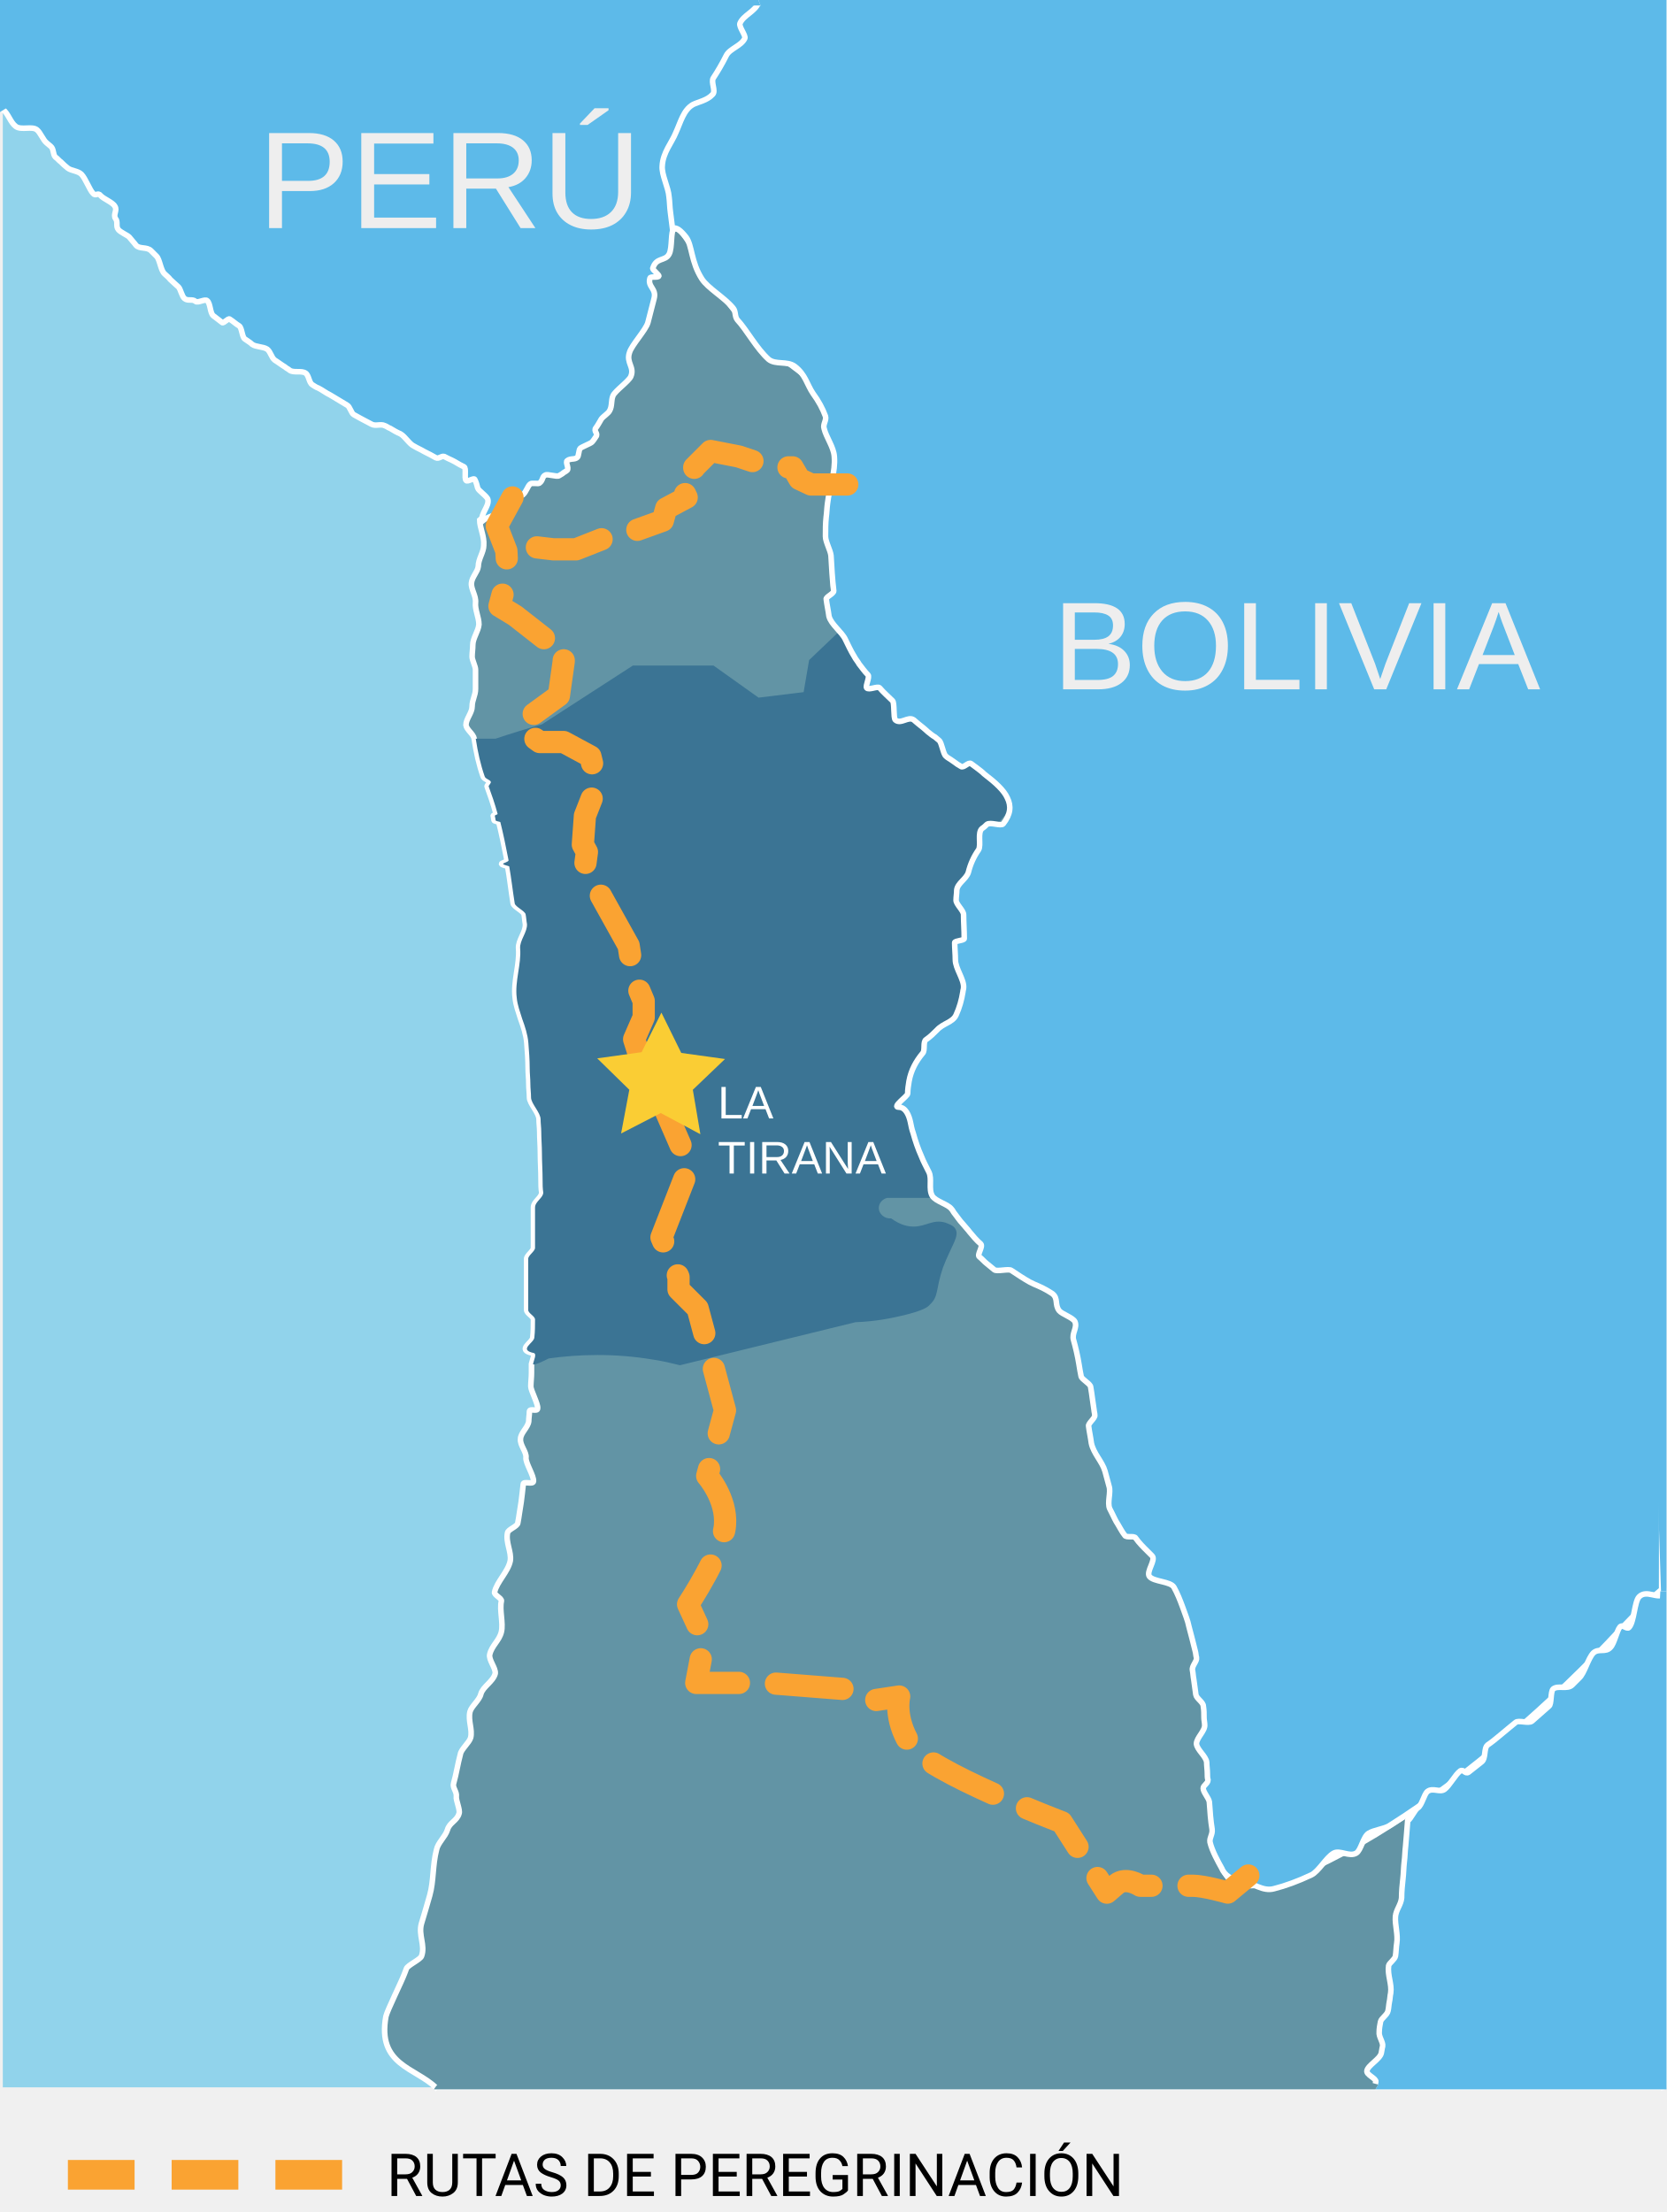
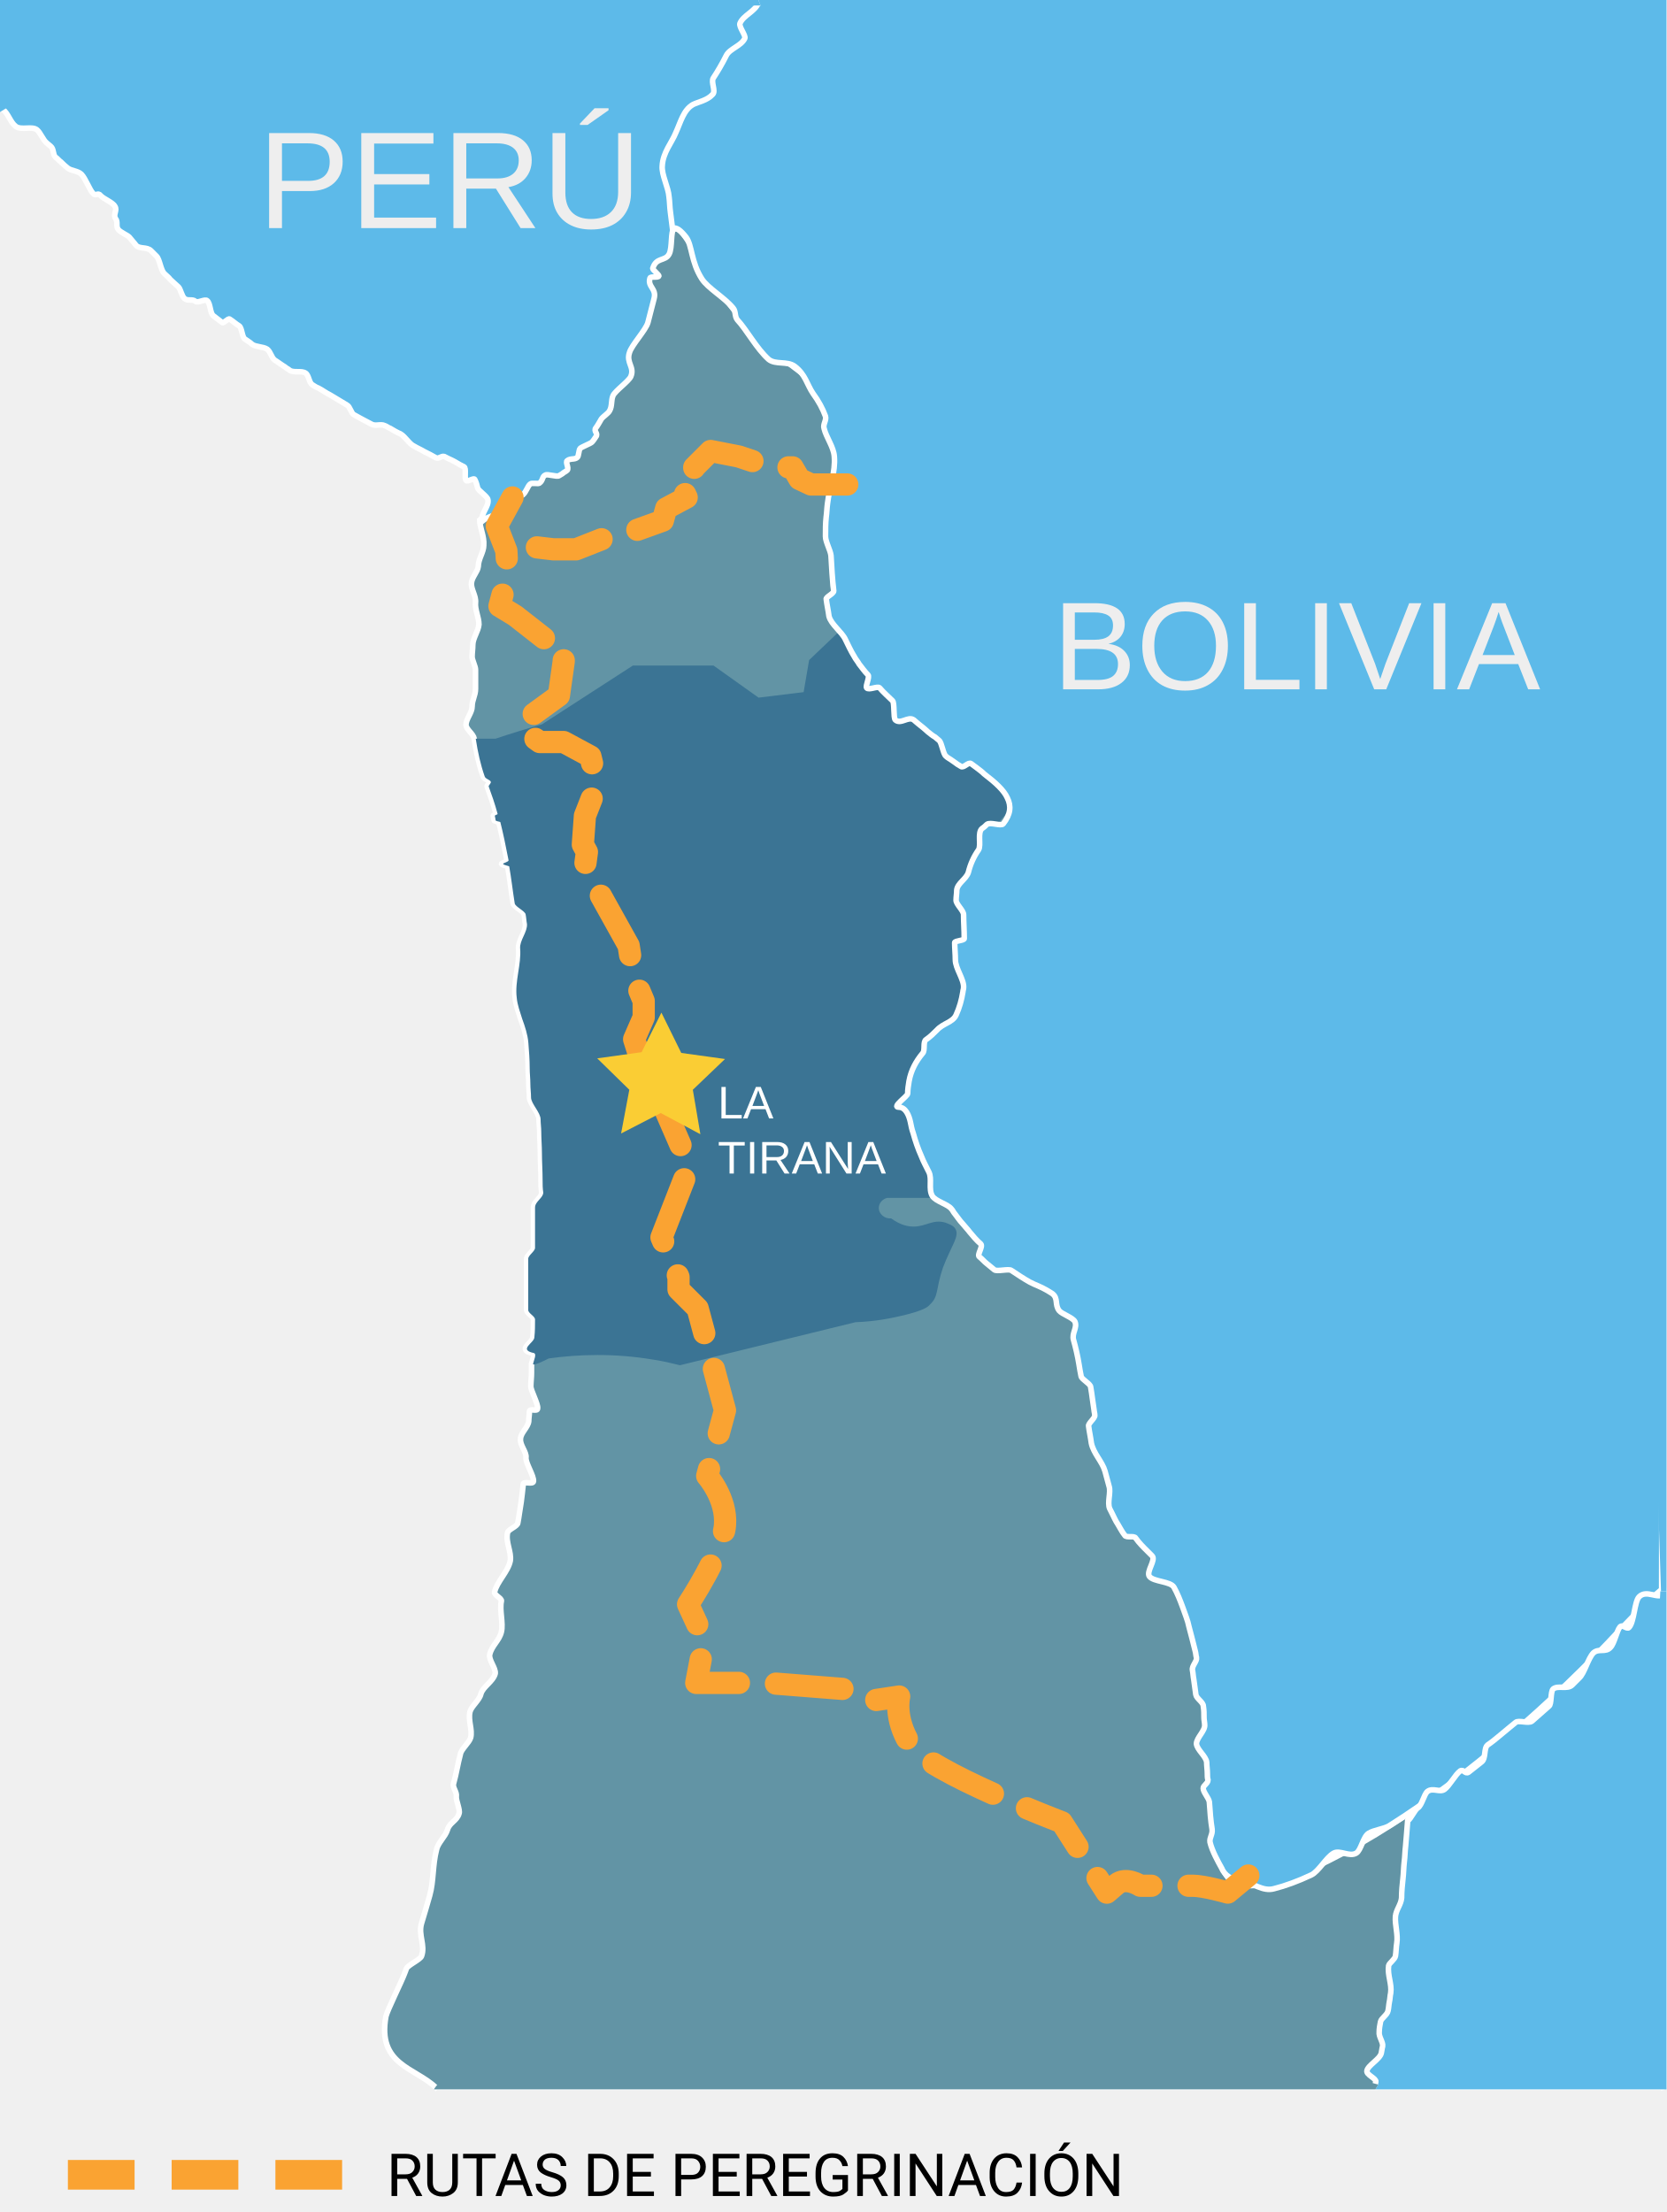
<svg xmlns="http://www.w3.org/2000/svg" id="Capa_1" viewBox="0 0 224.86 298.46">
  <defs>
-     <style>.cls-1{letter-spacing:-.06em;}.cls-2{letter-spacing:-.06em;}.cls-3,.cls-4{stroke:#fff;stroke-width:.75px;}.cls-3,.cls-4,.cls-5{stroke-miterlimit:10;}.cls-3,.cls-6{fill:#5dbae9;}.cls-4,.cls-7{fill:#6294a5;}.cls-5{stroke-width:4px;}.cls-5,.cls-8{fill:none;stroke:#faa332;stroke-dasharray:0 0 0 0 0 0 9 5 9 5 9 5;}.cls-9{fill:#3b7494;}.cls-10,.cls-11,.cls-12,.cls-13{font-family:ArialMT, Arial;isolation:isolate;}.cls-10,.cls-12{fill:#fffffe;font-size:6.19px;}.cls-14{fill:#facd34;}.cls-15{font-family:Roboto-Regular, Roboto;font-size:8px;}.cls-11{font-size:16.91px;}.cls-11,.cls-13{fill:#eee;}.cls-16{letter-spacing:-.06em;}.cls-17{letter-spacing:-.04em;}.cls-18{fill:#91d3eb;}.cls-12{letter-spacing:-.04em;}.cls-8{stroke-linecap:round;stroke-linejoin:round;stroke-width:3px;}.cls-13{font-size:18.64px;}</style>
+     <style>.cls-1{letter-spacing:-.06em;}.cls-2{letter-spacing:-.06em;}.cls-3,.cls-4{stroke:#fff;stroke-width:.75px;}.cls-3,.cls-4,.cls-5{stroke-miterlimit:10;}.cls-3,.cls-6{fill:#5dbae9;}.cls-4,.cls-7{fill:#6294a5;}.cls-5{stroke-width:4px;}.cls-5,.cls-8{fill:none;stroke:#faa332;stroke-dasharray:0 0 0 0 0 0 9 5 9 5 9 5;}.cls-9{fill:#3b7494;}.cls-10,.cls-11,.cls-12,.cls-13{font-family:ArialMT, Arial;isolation:isolate;}.cls-10,.cls-12{fill:#fffffe;font-size:6.19px;}.cls-14{fill:#facd34;}.cls-15{font-family:Roboto-Regular, Roboto;font-size:8px;}.cls-11{font-size:16.91px;}.cls-11,.cls-13{fill:#eee;}.cls-16{letter-spacing:-.06em;}.cls-17{letter-spacing:-.04em;}.cls-12{letter-spacing:-.04em;}.cls-8{stroke-linecap:round;stroke-linejoin:round;stroke-width:3px;}.cls-13{font-size:18.64px;}</style>
  </defs>
-   <rect class="cls-18" x=".38" y=".38" width="224.1" height="281.26" />
  <path class="cls-4" d="M58.82,281.64h126.76c2.12-9.5,3.87-23.78,4.52-36.97-12.17,8.11-22.86,12.45-24.89,7.93-3.6-8.11,.74-32.63-9.96-42.96-10.69-10.32-3.96-31.44-14.57-35.95-10.69-4.52-23.88-25.35-14.57-32.45,9.31-7.1-.28-20.93,7.84-28.02,8.11-7.1-4.79-8.02-16.78-21.85-11.98-13.83,4.24-31.53-9.96-41.76-14.2-10.42-14.38-23.23-17.88-17.33-3.5,5.81-4.33,25.63-16.04,31.62-1.94,.92-4.98,3.32-8.57,6.27,0,1.01,.65,2.21,.55,3.41,0,.92-.74,1.84-.74,2.86-.09,.74-.83,1.38-.92,2.21s.65,1.75,.55,2.67,.46,1.94,.46,2.95c-.09,.92-.83,1.84-.83,2.77,0,.55-.09,1.01-.09,1.57,0,.46,.46,1.29,.46,1.75v2.58c0,.92-.46,1.47-.46,2.4,0,.83-.83,1.66-.83,2.49,.09,.65,1.01,1.2,1.11,1.84,.28,1.84,.65,3.5,1.2,5.07,.09,.37,.74,.46,.83,.74,.09,.18-.37,.55-.28,.65,.37,1.01,.83,2.3,1.2,3.69,0,.09-.46,.18-.37,.28,0,.09,.09,.37,.09,.55s.55,.18,.65,.28c.37,1.47,.74,3.23,1.11,5.16,0,.18-.74,.37-.74,.46,0,.18,.83,.28,.83,.37,.28,1.57,.46,3.23,.74,4.98,.09,.46,1.38,1.01,1.47,1.47s.09,.83,.18,1.29c.09,1.11-1.01,2.21-.92,3.32,.18,2.12-.74,4.42-.46,6.64,.09,1.01,.46,1.94,.74,2.86,.37,1.01,.74,2.12,.83,3.23s.18,2.3,.18,3.41c0,.74,.09,1.38,.09,2.12,0,.65,.09,1.2,.09,1.84,0,.83,1.29,2.03,1.29,2.95,0,.55,.09,1.11,.09,1.66,0,.92,.09,1.94,.09,2.86,0,1.2,.09,2.4,.09,3.69,0,.55,0,1.11,.09,1.66,0,.74-1.11,1.2-1.11,2.03v5.44c0,.46-.92,1.01-.92,1.47v6.91c0,.46,.92,.83,.92,1.29,0,.83,0,1.57-.09,2.4,0,.74-2.21,1.66-.09,2.12,.46,.09,0,1.01-.09,1.47v1.2c0,.65-.09,1.29-.09,1.84s1.01,2.4,.92,2.95c0,.55-1.11-.09-1.11,.46,0,.46-.09,.83-.09,1.29-.09,.83-1.11,1.57-1.11,2.4-.09,.83,.83,1.75,.74,2.49s1.11,2.49,1.01,3.23c-.09,.46-1.38-.09-1.38,.37-.09,.83-.18,1.66-.28,2.4-.18,1.01-.28,1.94-.46,2.86-.09,.46-1.29,.83-1.38,1.29-.28,1.29,.55,2.58,.37,3.78-.28,1.47-1.84,2.86-2.12,4.24-.09,.37,1.01,.83,.92,1.2-.28,1.2,.28,2.95,0,4.15s-1.29,1.84-1.57,3.04c-.18,.74,.83,1.84,.74,2.58-.28,1.11-1.66,1.75-1.94,2.77-.18,.83-1.29,1.66-1.47,2.4-.28,1.2,.37,2.4,.09,3.5-.18,.65-1.29,1.57-1.38,2.21-.37,1.38-.55,2.67-.92,3.96-.18,.55,.46,1.11,.37,1.75-.09,.46,.55,1.84,.37,2.3-.28,1.01-1.29,1.2-1.57,2.21-.28,.92-1.29,1.75-1.47,2.67-.55,2.12-.37,4.24-.92,6.18-.37,1.29-.74,2.58-1.11,3.78-.46,1.57,.55,2.95,0,4.42-.18,.46-1.84,1.2-2.03,1.66-.09,.28-.18,.46-.28,.74-.37,1.01-2.3,4.89-2.49,5.72-1.2,6.55,3.96,6.91,6.73,9.59h0Z" />
  <path class="cls-3" d="M.38,.38V14.76c.74,.55,1.01,1.75,1.75,2.3s2.21-.09,2.86,.46c.46,.37,.83,1.38,1.29,1.75,.18,.18,.37,.28,.55,.46,.46,.37,.28,1.11,.65,1.47,.28,.18,.46,.46,.74,.65,.28,.28,.55,.55,.92,.83,.46,.37,1.38,.37,1.84,.83,.55,.55,1.11,2.12,1.57,2.58,.37,.46,.65-.18,1.01,.28,.37,.46,1.66,.92,1.94,1.47,.37,.55-.28,1.11,.09,1.66,.37,.46,0,1.01,.37,1.47,.28,.37,1.2,.74,1.47,1.01,.28,.37,.65,.74,.92,1.11,.46,.55,1.47,.18,2.03,.74l.74,.74c.46,.46,.55,1.94,1.11,2.4,.28,.28,.55,.46,.74,.74,.37,.37,.74,.65,1.11,1.01,.28,.28,.46,1.29,.83,1.57,.46,.37,1.01,0,1.47,.37,.28,.28,1.29-.37,1.57-.09,.46,.37,.37,1.66,.83,2.03,.37,.28,.83,.65,1.2,.92,.18,.18,.83-.65,1.01-.46,.46,.28,.83,.65,1.29,.92,.37,.28,.37,1.47,.74,1.75,.37,.28,.74,.46,1.01,.74,.55,.37,1.47,.28,2.03,.65,.46,.37,.55,1.11,1.01,1.47,.46,.28,.92,.65,1.38,.92,.18,.18,.46,.28,.65,.46,.55,.37,1.57,0,2.12,.37,.46,.28,.46,1.29,.92,1.57,.28,.18,.55,.37,.83,.46,.55,.28,1.01,.65,1.57,.92,.28,.18,.65,.37,.92,.55l1.38,.83c.37,.18,.55,1.11,.92,1.29,.28,.18,.55,.28,.83,.46,.55,.28,1.01,.55,1.57,.83,.55,.28,1.2-.09,1.75,.18,.28,.09,.46,.28,.74,.37,.46,.28,.92,.55,1.38,.74,.65,.37,1.2,1.38,1.84,1.66,.46,.28,.92,.46,1.38,.74,.55,.28,1.11,.55,1.57,.83,.37,.18,.74-.28,1.11-.18l.55,.28c.65,.28,1.11,.55,1.57,.83l.55,.28c.37,.18,0,1.47,.28,1.84,.18,.28,1.11-.46,1.2-.09,.18,.37,.28,.74,.37,1.11,.09,.37,1.29,1.11,1.38,1.57,.18,.92-.92,1.75-.83,2.95,1.01-.83,1.84-.74,2.77-1.38,.37-.28,.83-1.47,1.2-1.75s1.2-.18,1.57-.46c.46-.37,.65-1.2,1.01-1.47,.18-.18,1.01,0,1.2-.09,.55-.37,.37-.92,.83-1.11,.28-.18,1.57,.28,1.84,.09,.18-.09,.28-.18,.46-.28,.18-.18,.46-.28,.65-.46,.28-.28-.28-1.11,0-1.29,.46-.37,1.01-.09,1.38-.46,.18-.18,.18-1.01,.37-1.2s1.38-.65,1.57-.83c.18-.18,.37-.46,.55-.74,.37-.46-.37-.74,0-1.2,.28-.37,.46-.74,.74-1.2,.28-.37,.92-.74,1.11-1.11,.37-.65,.18-1.38,.46-2.03s2.12-1.94,2.4-2.58c.55-1.29-.65-1.84-.18-3.23,.28-1.01,2.21-3.04,2.49-4.06,.28-1.11,.55-2.12,.83-3.23,.37-1.38-.92-1.57-.55-2.77,.09-.28,1.11,0,1.2-.28,0-.18-.83-.83-.83-1.01,.46-1.57,1.66-.92,2.21-1.94,.46-.83,.18-3.23,.65-3.32-1.11-7.1-1.11-13.74,3.13-16.13,3.32-1.94,6.36-7.28,8.94-14.38C102.79,.38,.38,.38,.38,.38Z" />
  <path class="cls-9" d="M133.22,99.2c-4.61-3.5-7.01-5.25-8.94-7.01-1.66-1.57-3.87-3.69-6.08-6.73h-5.25l-3.78,3.6-.74,4.33-6.08,.74-6.08-4.33h-10.88l-12.26,7.93c-1.94,.55-4.33,1.29-6.27,1.94h-2.67c.28,1.84,.65,3.5,1.2,5.07,.09,.37,.74,.46,.83,.74,.09,.18-.37,.55-.28,.65,.37,1.01,.83,2.3,1.2,3.69,0,.09-.46,.18-.37,.28,0,.09,.09,.37,.09,.55s.55,.18,.65,.28c.37,1.47,.74,3.23,1.11,5.16,0,.18-.74,.37-.74,.46,0,.18,.83,.28,.83,.37,.28,1.57,.46,3.23,.74,4.98,.09,.46,1.38,1.01,1.47,1.47s.09,.83,.18,1.29c.09,1.11-1.01,2.21-.92,3.32,.18,2.12-.74,4.42-.46,6.64,.09,1.01,.46,1.94,.74,2.86,.37,1.01,.74,2.12,.83,3.23s.18,2.3,.18,3.41c0,.74,.09,1.38,.09,2.12,0,.65,.09,1.2,.09,1.84,0,.83,1.29,2.03,1.29,2.95,0,.55,.09,1.11,.09,1.66,0,.92,.09,1.94,.09,2.86,0,1.2,.09,2.4,.09,3.69,0,.55,0,1.11,.09,1.66,0,.74-1.11,1.2-1.11,2.03v5.44c0,.46-.92,1.01-.92,1.47v6.91c0,.46,.92,.83,.92,1.29,0,.83,0,1.57-.09,2.4,0,.74-2.21,1.66-.09,2.12,.46,.09,0,1.01-.09,1.47,0,.37,2.12-.74,2.12-.74h0c3.96-.55,8.85-.74,14.2,.18,1.2,.18,2.4,.46,3.5,.74,7.93-1.94,15.76-3.87,23.69-5.81,2.67-.09,4.89-.55,6.45-.92,2.67-.65,3.32-1.11,3.6-1.47,1.2-1.11,.74-2.03,1.75-4.98,1.11-2.95,2.3-4.24,1.66-5.25-.28-.46-.92-.65-1.38-.83-1.66-.46-2.58,.55-4.24,.55-.74,0-1.75-.18-3.04-1.11-.92,.09-1.66-.65-1.66-1.38,0-.65,.46-1.2,1.11-1.38h9.59c1.84,.74,3.69,1.47,5.62,2.21-2.3-2.3-5.99-6.45-8.2-12.08,0,0-1.84-4.7-1.38-8.85,.18-1.57,.65-2.58,.83-2.77,.46-.83,1.01-1.47,2.3-2.86,1.38-1.47,2.03-2.21,2.3-2.49,3.04-3.23,1.2-11.25,2.12-18.81,.18-1.47,.46-3.23,1.66-4.7,.92-1.2,1.75-2.03,1.75-2.03,.74-.74,1.01-.92,1.47-1.57,.65-.83,1.01-1.75,1.11-2.12,.65-1.66-2.3-3.87-5.62-6.36Z" />
  <path class="cls-3" d="M224.48,.38H102.33c-.46,1.2-2.03,1.66-2.49,2.77-.18,.46,.83,1.66,.65,2.03-.46,1.01-2.03,1.38-2.49,2.3-.55,1.11-1.2,2.21-1.75,3.04-.37,.55,.37,1.75-.09,2.21-.74,.83-1.94,1.01-2.67,1.38-1.29,.74-1.66,2.4-2.3,3.78-.55,1.38-1.75,2.67-1.84,4.52-.09,1.2,.83,2.86,.92,4.15,.09,.65,.09,1.38,.18,2.03l.28,2.21c.55-.18,1.11,.28,1.84,1.2,.83,1.11,.65,3.32,2.12,5.62,.83,1.29,3.04,2.49,4.24,3.96,.37,.46,.18,1.11,.55,1.57,1.29,1.38,2.58,3.87,4.24,5.35,.92,.74,2.49,.18,3.5,.92,1.47,1.11,1.66,2.49,2.49,3.69,.74,1.01,1.29,2.03,1.66,3.04,.18,.55-.37,1.11-.18,1.66,.28,1.2,1.29,2.49,1.38,3.78,.18,2.12-.65,4.06-.92,6.36-.09,.65-.09,1.2-.18,1.84-.09,.83-.09,1.66-.09,2.58,0,.74,.65,1.84,.74,2.58,.09,1.57,.18,3.23,.37,4.79,0,.37-1.11,.83-1.01,1.11,.09,.74,.28,1.57,.37,2.3,.28,1.11,1.75,2.12,2.21,3.13,.37,.74,.74,1.57,1.2,2.3,.18,.37,.46,.65,.65,1.01,.37,.46,.74,1.01,1.2,1.47,.28,.28-.37,1.47-.18,1.75,.28,.37,1.47-.28,1.75,0,.55,.65,1.2,1.2,1.75,1.75,.28,.28,.09,2.3,.37,2.58,.74,.65,1.75-.55,2.49,0,.18,.18,.46,.37,.65,.55,.46,.37,.83,.65,1.2,1.01,.37,.28,.65,.55,1.01,.74,.18,.18,.37,.28,.55,.46,.37,.28,.55,1.84,.92,2.12,.18,.18,.37,.28,.65,.46s.65,.46,.92,.65c.18,.09,.28,.18,.46,.28,.37,.28,1.01-.65,1.38-.37,.28,.18,.46,.37,.74,.55,.37,.28,.74,.55,1.01,.83,1.57,1.2,2.67,2.21,3.13,3.23,.55,1.11,.46,2.21-.55,3.5-.28,.37-1.75-.28-2.21,.09-.18,.18-.37,.37-.65,.55-.65,.55-.09,2.21-.46,2.86-.65,.92-1.11,1.94-1.38,3.04-.28,.92-1.47,1.47-1.57,2.4,0,.46-.09,.92-.09,1.38,0,.55,1.01,1.38,1.01,1.94,0,1.01,.09,2.12,.09,3.23,0,.28-1.29,.28-1.29,.55,0,.74,.09,1.57,.09,2.3,0,1.2,1.2,2.67,1.11,3.78,0,.18-.09,.37-.09,.55-.18,1.11-.46,2.12-.92,3.13-.46,1.01-1.75,1.11-2.58,2.03-.46,.46-.92,.92-1.47,1.29-.46,.28-.09,1.47-.46,1.84-.92,1.11-1.57,2.3-1.84,3.78-.09,.55-.18,1.11-.18,1.66,0,.37-2.21,1.84-1.2,1.84,.92,0,1.38,1.11,1.57,2.03,.09,.46,.18,.92,.37,1.47,.28,1.01,.65,2.12,1.11,3.13,.28,.74,.65,1.38,1.01,2.12,.46,.92-.09,2.3,.46,3.23,.46,.74,2.12,1.11,2.58,1.75,.18,.18,.28,.46,.46,.65,.37,.46,.65,.92,1.01,1.29,.37,.46,.74,.83,1.01,1.2,.46,.55,.92,1.11,1.47,1.57,.37,.37-.55,1.47-.18,1.75,.37,.28,.65,.65,1.01,.92,.37,.28,.65,.55,1.01,.83,.37,.28,1.94-.18,2.3,.09,.83,.55,1.66,1.11,2.49,1.57,.37,.18,.74,.37,1.2,.55,.65,.28,1.29,.65,1.84,1.01,.83,.65,.28,1.47,.92,2.3,.37,.46,1.84,.92,2.12,1.47,.37,.83-.46,1.57-.18,2.49,.28,1.01,.55,2.12,.74,3.32,.09,.55,.18,1.11,.28,1.57s1.29,1.01,1.29,1.47c.18,1.01,.28,2.03,.46,3.13,0,.18,.09,.37,.09,.65,.09,.37-.92,1.11-.83,1.47,.09,.74,.28,1.57,.37,2.3,.28,1.38,1.47,2.49,1.84,3.78,.18,.65,.37,1.38,.55,2.03,.28,.83-.28,2.21,.09,3.04l.28,.55c.28,.55,.46,1.01,.83,1.57,.28,.46,.55,1.01,.92,1.47,.18,.37,1.29,0,1.47,.37,.46,.65,1.01,1.2,1.57,1.75l.65,.65c.55,.55-.83,2.12-.37,2.77,.55,.74,2.86,.65,3.32,1.47,.46,.83,.83,1.75,1.2,2.77,.28,.83,.65,1.66,.83,2.58,.28,1.01,.55,2.12,.83,3.23,.09,.28,.09,.65,.18,.92,.09,.46-.65,1.11-.55,1.66,.09,.46,.09,.83,.18,1.29,.09,.65,.18,1.38,.28,2.03,.09,.55,1.01,1.01,1.01,1.57,.09,.55,.09,1.01,.09,1.57,0,.28,.09,.65,.09,.92,.09,.83-1.11,1.75-1.11,2.58,.09,.83,1.29,1.66,1.38,2.49,0,.46,.09,1.01,.09,1.47,0,.37,0,.65,.09,.92,0,.46-.65,.74-.65,1.11,0,.55,.74,1.29,.83,1.84,.09,1.29,.18,2.58,.37,3.69,.09,.74-.37,1.11-.28,1.75,.28,1.2,1.11,2.67,1.57,3.5,.18,.46,.55,.92,1.01,1.2,.55,.37,1.2,.55,2.03,.65,1.11,.09,2.49,1.38,4.06,.92,1.47-.37,3.23-1.01,4.98-1.84,1.01-.46,2.03-2.4,3.04-2.95,.83-.46,2.12,.55,3.04,0,.65-.37,.92-2.21,1.66-2.67s1.94-.55,2.77-1.01c10.42-6.55,22.12-16.69,31.16-26.46,2.12-2.21,3.96-4.06,5.62-5.44L224.48,.38h0Z" />
  <path class="cls-3" d="M224.48,281.64v-66.56c-.83,.74-2.3-.65-3.32,.37-.65,.65-.65,3.41-1.38,4.15-.28,.28-.83-.46-1.2-.09-.46,.55-.74,2.21-1.29,2.77-.65,.74-1.57,.09-2.3,.74-.74,.74-1.2,2.77-1.94,3.41l-.92,.92c-.65,.65-1.94,0-2.58,.55-.37,.37-.18,2.03-.55,2.3-.74,.65-1.57,1.38-2.3,2.03-.46,.37-1.84-.18-2.21,.18-.65,.55-1.38,1.11-2.12,1.75-.55,.46-1.11,.92-1.66,1.29-.55,.46-.18,1.84-.83,2.3-.55,.46-1.2,.92-1.75,1.38-.46,.28-.65-.46-1.11-.18-.65,.46-1.47,2.03-2.12,2.49s-1.57-.28-2.3,.28c-.46,.37-.74,1.84-1.29,2.21-.46,.28-.92,1.47-1.38,1.75-.09,1.38-.18,2.03-.28,3.41-.09,.74-.09,1.47-.18,2.12-.09,.74-.09,1.57-.18,2.3-.09,.83-.18,1.66-.18,2.58-.09,.92-.74,1.57-.83,2.49-.09,1.11,.37,2.49,.18,3.6-.09,.55-.09,1.2-.18,1.75-.09,.46-.83,.92-.92,1.29-.18,1.29,.46,2.49,.28,3.69-.09,.37-.09,.83-.18,1.2-.09,.46-.09,.83-.18,1.2-.09,.55-.92,1.01-1.01,1.47s-.18,.92-.18,1.38c-.09,.65,.55,1.38,.46,1.94-.09,.28-.09,.55-.18,.92-.18,.83-1.84,1.66-1.94,2.4-.09,.55,1.29,1.01,1.2,1.47-.09,.28-.09,.46-.18,.74h39.09Z" />
  <g id="Capa_4">
    <path class="cls-8" d="M168.43,253.06l-2.77,2.3s-3.23-.92-4.7-.92h-7.1s-1.94-1.29-3.23-.18l-1.29,1.11-6.08-9.5s-18.25-6.91-20.47-10.51-1.47-6.45-1.47-6.45l-4.33,.65-3.04-1.66-10.51-.83h-9.5l1.11-5.81-2.21-4.79s4.7-7.1,4.98-10.69-2.4-6.64-2.4-6.64l2.4-8.85-3.69-13.74-2.58-2.58v-1.66l-2.3-5.35,3.78-9.68-4.7-10.79" />
    <polyline class="cls-8" points="69.15 67.12 67.03 70.99 68.32 74.31 68.5 77.63 67.39 81.78 69.51 83.07 74.68 87.12 76.06 87.12 76.06 89.24 75.41 93.85 70.34 97.54 71.17 98.92 72.83 100.12 76.06 100.12 79.66 102.06 80.58 105.84 78.92 110.08 78.64 113.95 79.19 114.96 78.92 116.99 84.82 127.59 85.46 131.74 86.85 135.06 86.85 137.27 85.56 140.22 86.85 144.28" />
    <polyline class="cls-8" points="114.32 65.37 109.43 65.37 107.86 64.63 106.94 63.06 104.08 63.06 99.66 61.59 95.88 60.85 93.67 63.06 93.67 64.72 91.82 65.37 92.65 67.12 89.89 68.59 89.43 70.25 84.82 71.91 81.22 72.74 77.72 74.12 74.68 74.12 71.63 73.76 70.16 74.4 68.13 73.76" />
  </g>
  <text class="cls-13" transform="translate(34.78 30.78)">
    <tspan x="0" y="0">PERÚ</tspan>
  </text>
  <text class="cls-11" transform="translate(142.05 93.01)">
    <tspan x="0" y="0">BOLIVI</tspan>
    <tspan class="cls-2" x="54.5" y="0">A</tspan>
  </text>
  <polygon class="cls-14" points="94.5 153.04 89.15 150.18 83.8 152.94 84.91 147.04 80.58 142.8 86.57 141.97 89.24 136.63 91.92 142.07 97.82 142.89 93.48 147.04 94.5 153.04" />
  <text class="cls-12" transform="translate(96.84 150.91)">
    <tspan x="0" y="0">L</tspan>
  </text>
  <text class="cls-10" transform="translate(100.24 150.91)">
    <tspan class="cls-16" x="0" y="0">A</tspan>
    <tspan x="3.79" y="0"> </tspan>
  </text>
  <text class="cls-10" transform="translate(96.84 158.34)">
    <tspan x="0" y="0">TIRAN</tspan>
    <tspan class="cls-1" x="18.58" y="0">A</tspan>
  </text>
  <polygon class="cls-6" points="224.85 214.71 224.85 0 102.33 0 102.79 1.2 217.47 7.2 224.11 214.71 224.85 214.71" />
  <polygon class="cls-6" points="224.85 214.71 224.02 214.71 223.93 216.46 185.95 281.27 185.58 281.91 224.85 281.91 224.85 214.71" />
  <polygon class="cls-7" points="185.95 281.27 184.29 280.81 60.39 279.42 58.73 281.64 58.54 281.91 185.58 281.91 185.95 281.27" />
  <polygon class="cls-6" points="102.33 0 0 0 0 15.12 1.02 14.48 1.85 12.64 100.77 1.11 101.78 .74 102.61 .74 102.33 0" />
  <line class="cls-5" x1="9.16" y1="293.44" x2="48.48" y2="293.44" />
  <text class="cls-15" transform="translate(52.17 296.3)">
    <tspan x="0" y="0">RU</tspan>
    <tspan class="cls-17" x="10.11" y="0">T</tspan>
    <tspan x="14.58" y="0">AS DE PEREGRINACIÓN</tspan>
  </text>
</svg>
